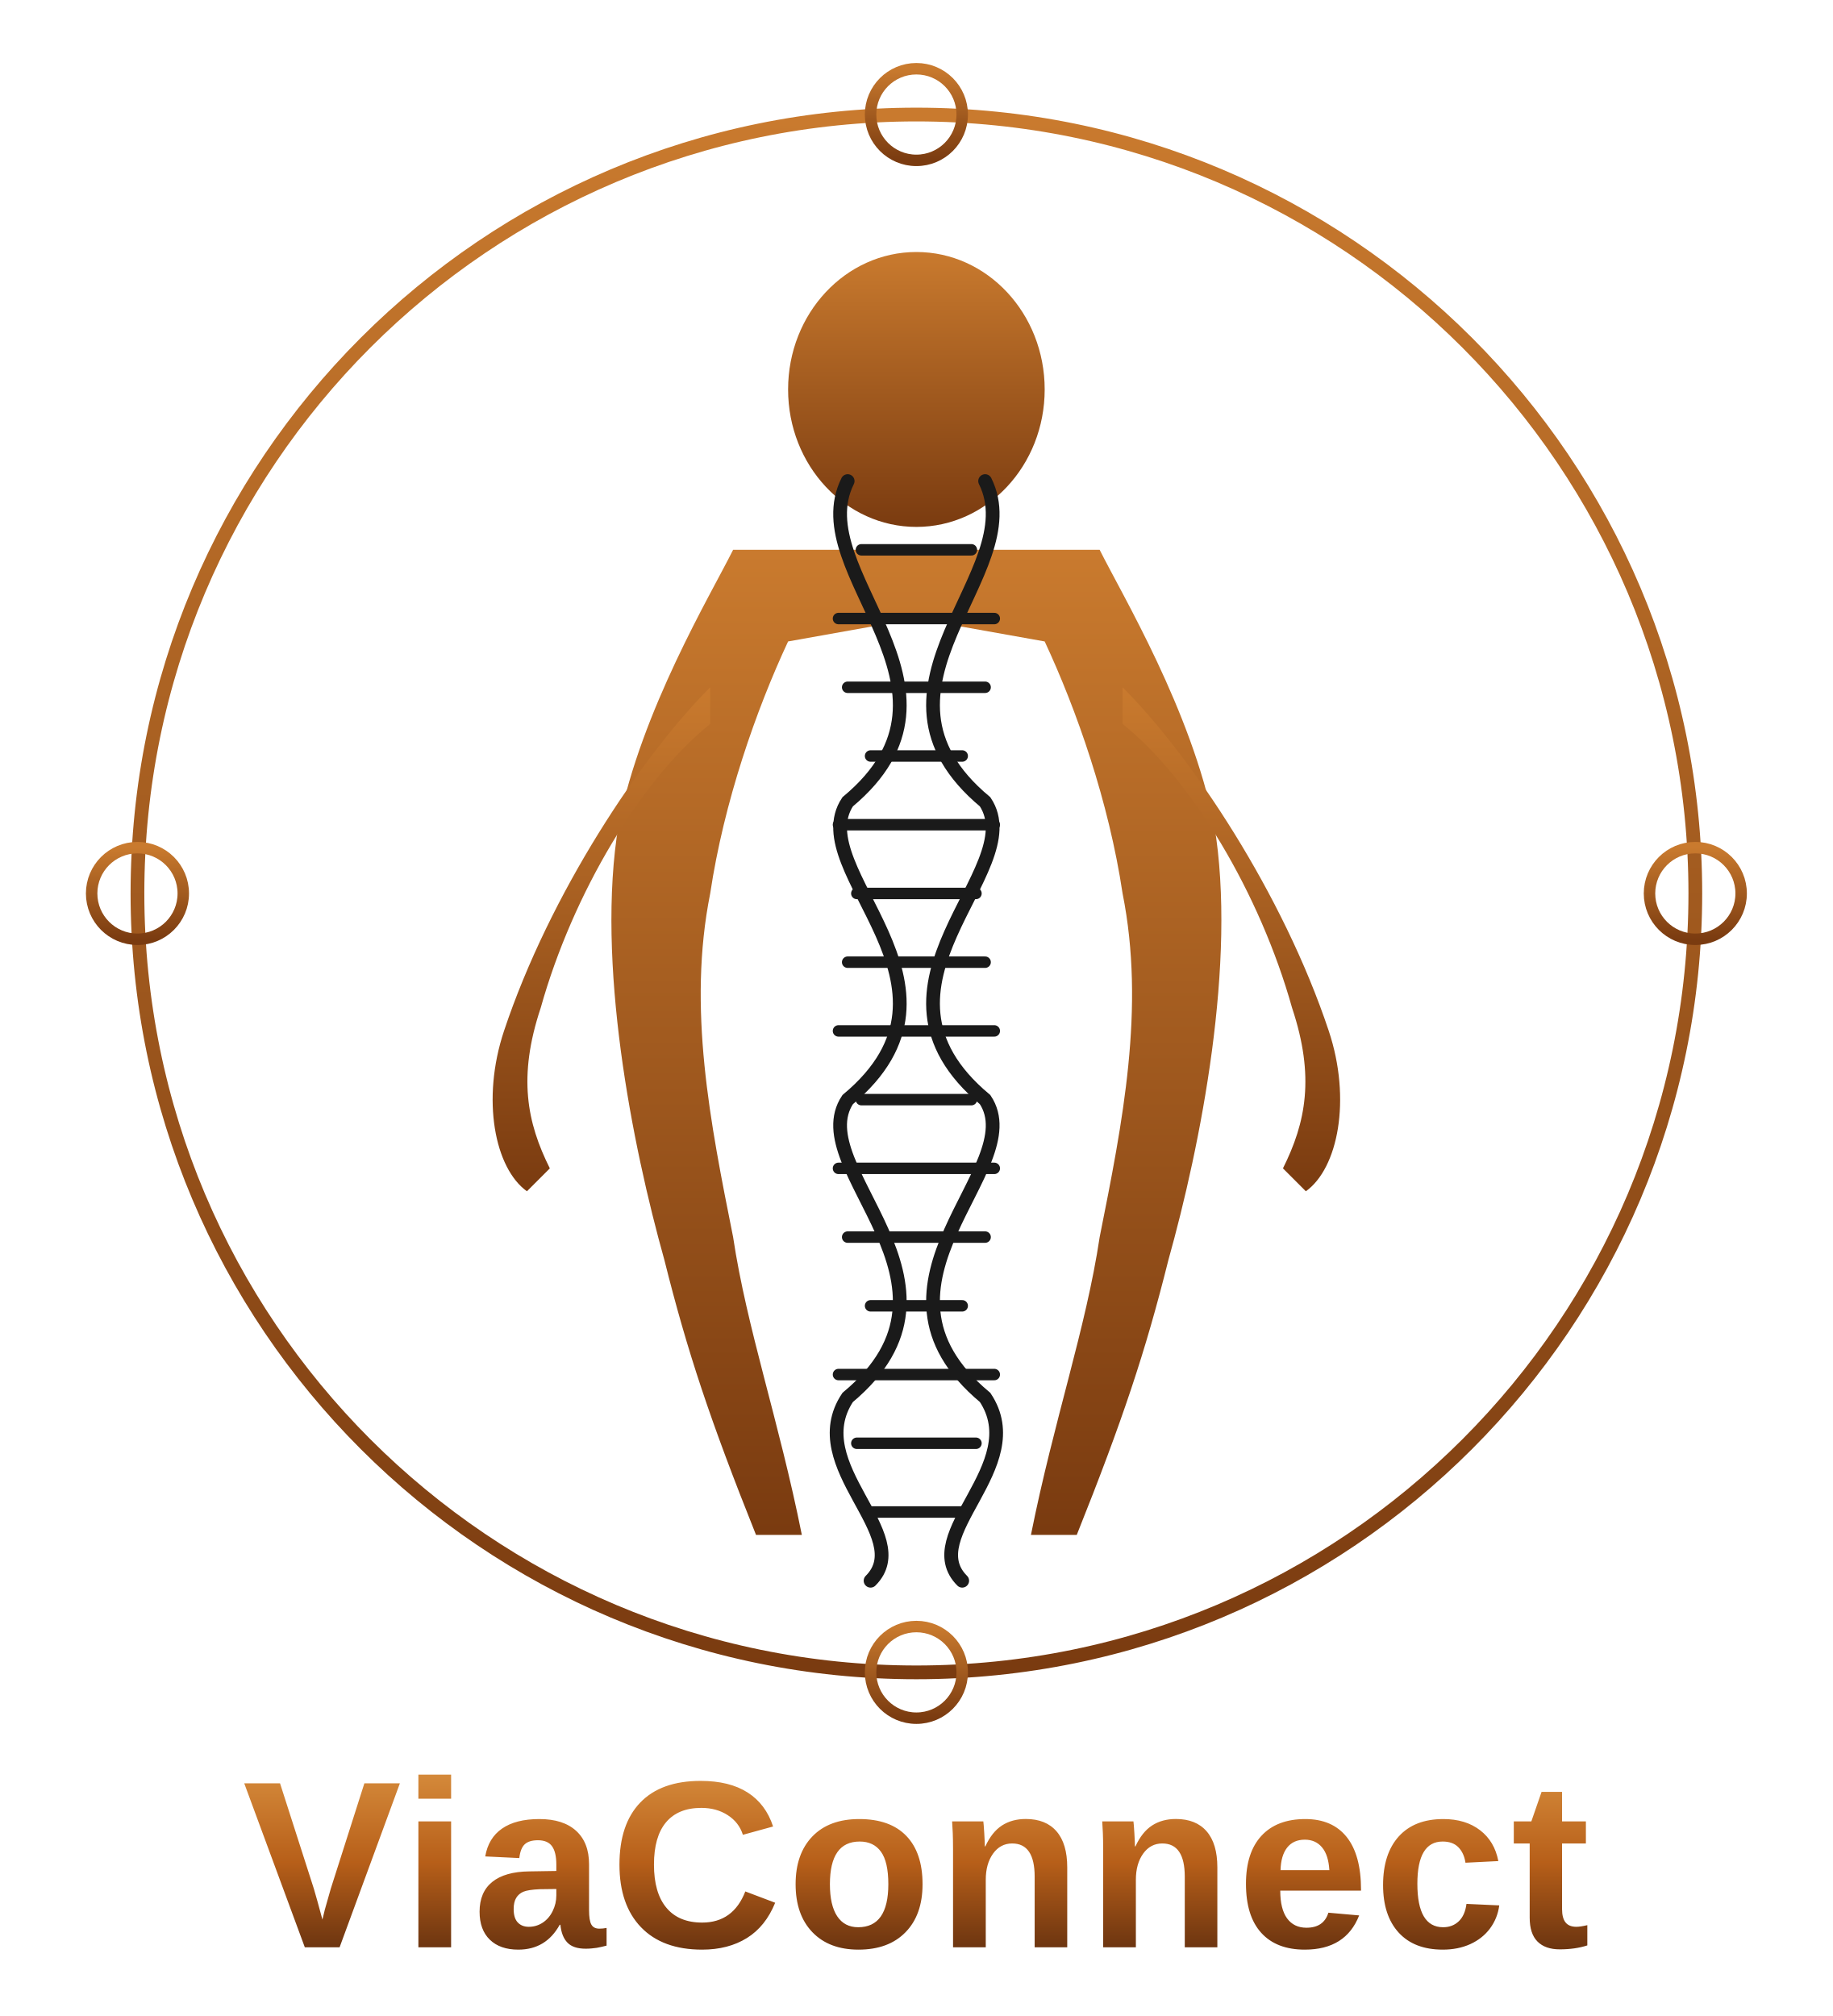
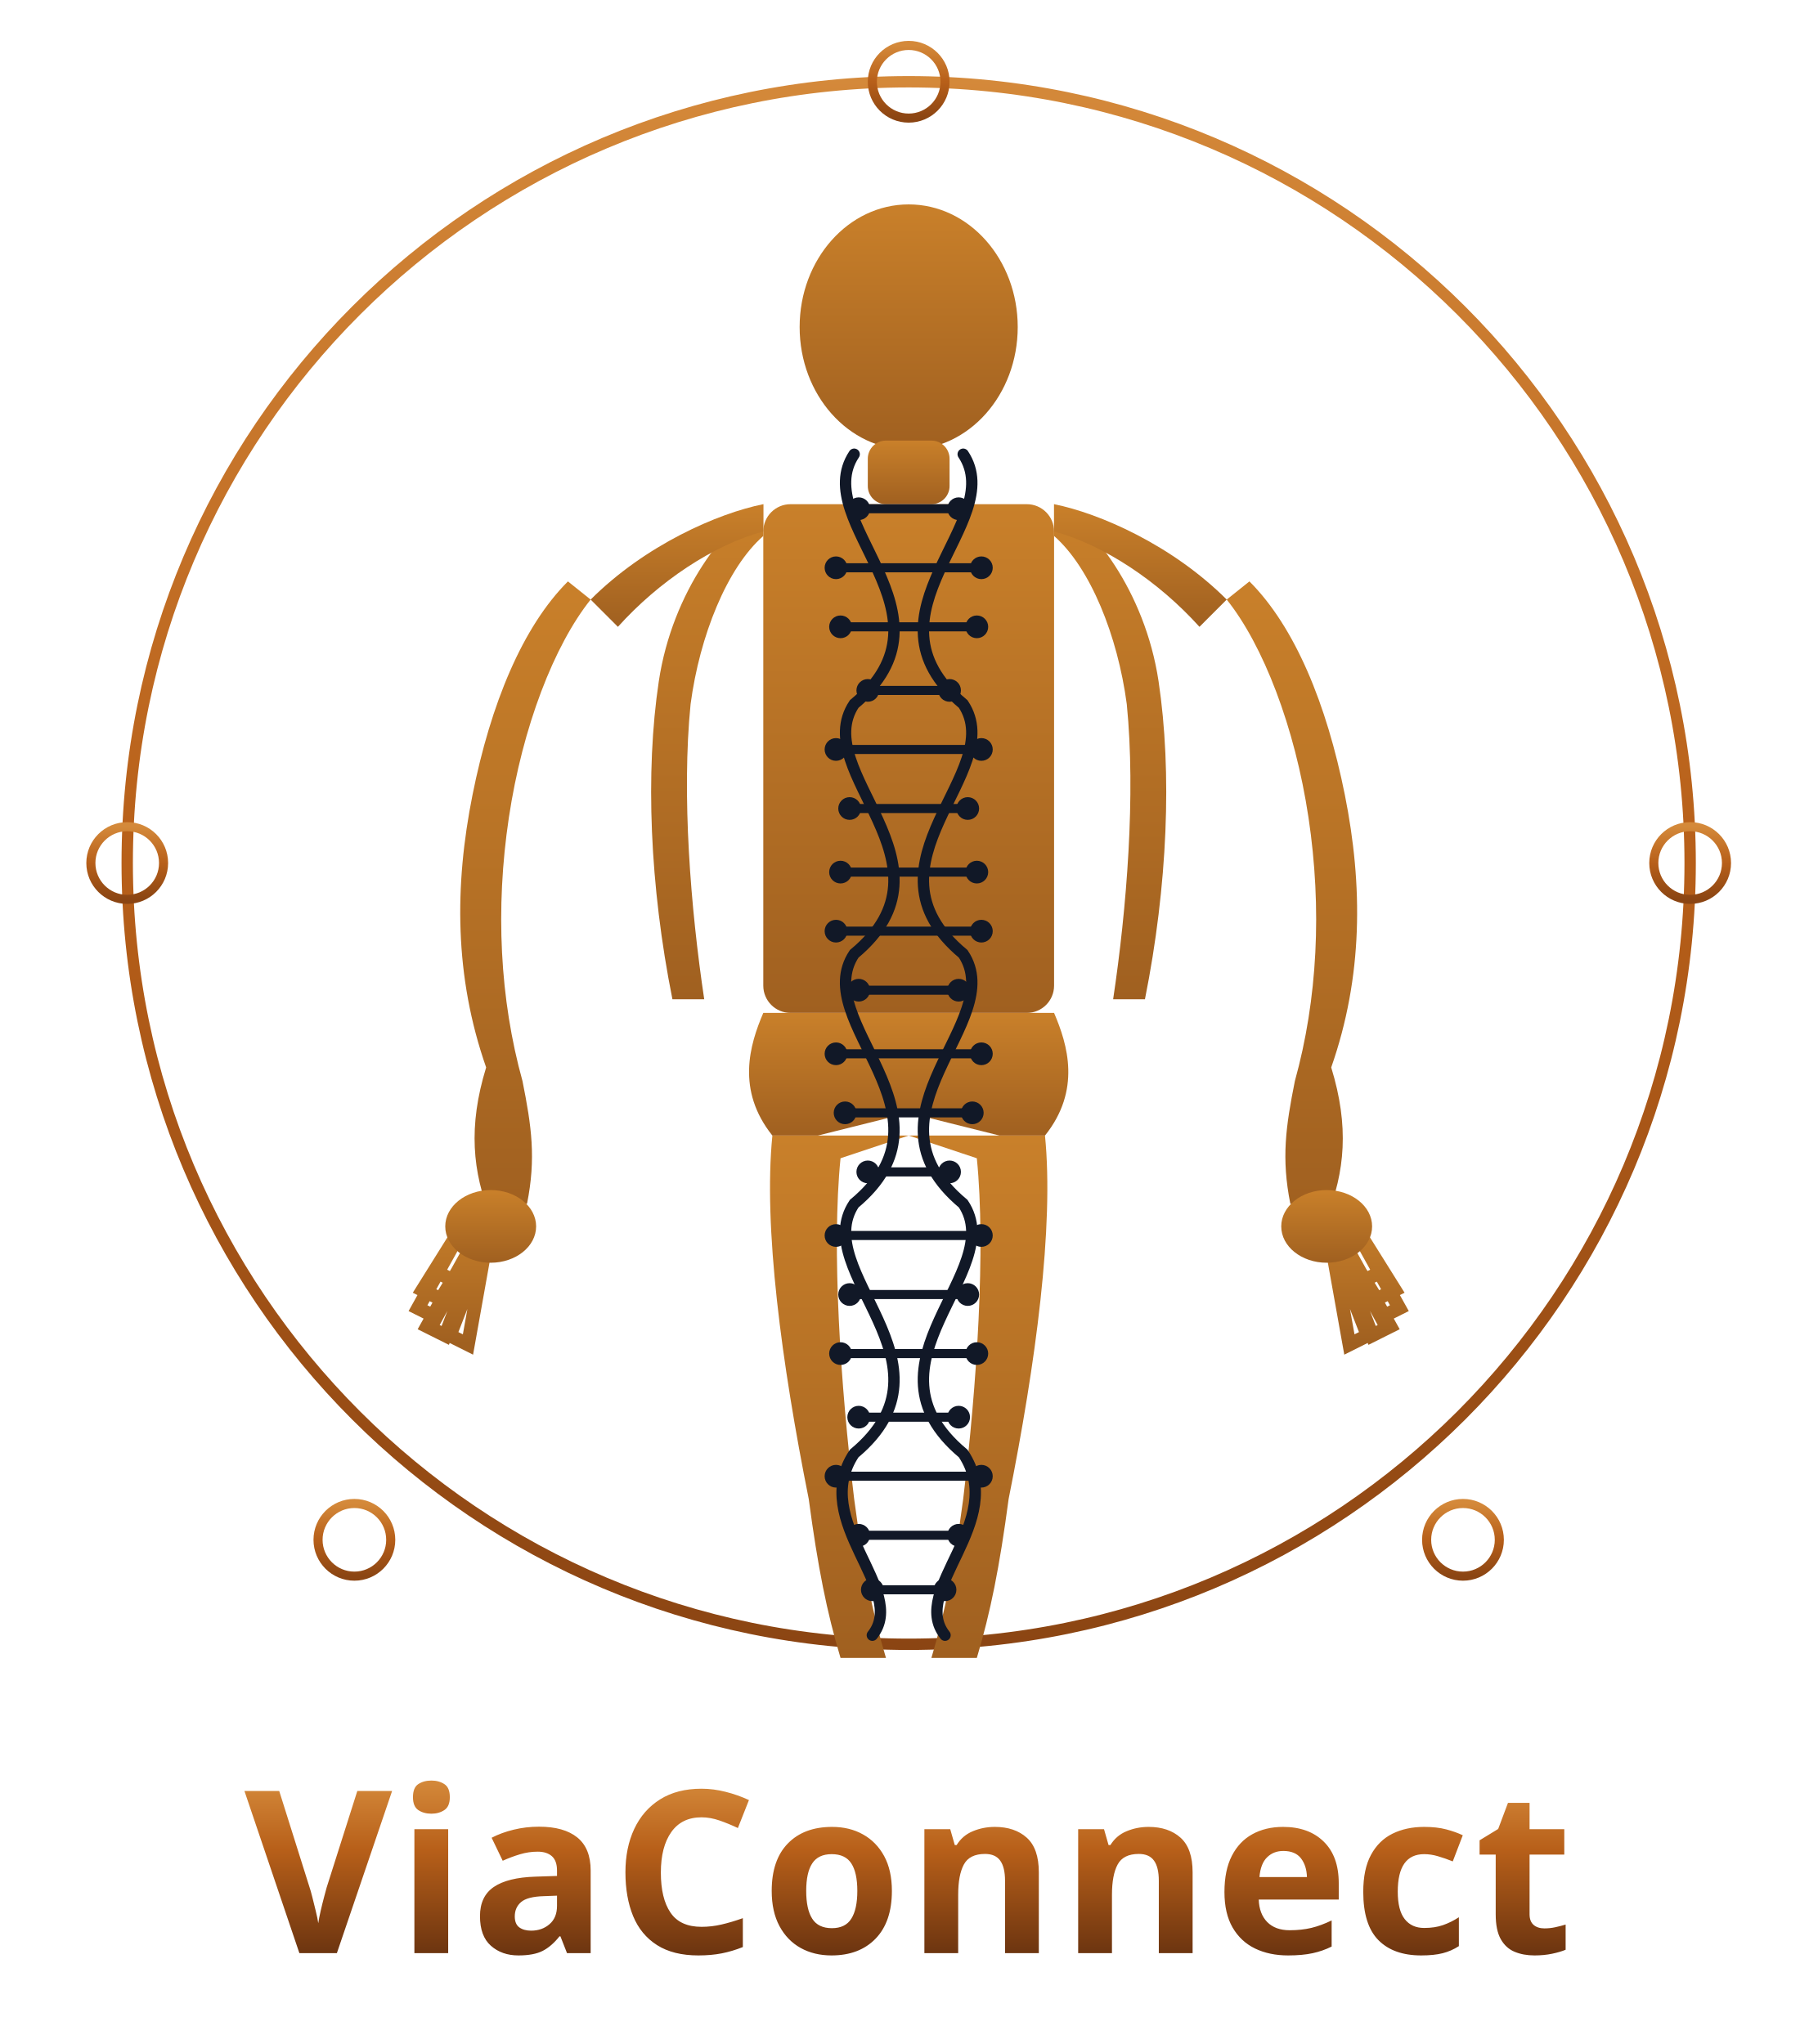
- <svg xmlns="http://www.w3.org/2000/svg" viewBox="0 0 400 440" fill="none">
+ <svg xmlns="http://www.w3.org/2000/svg" viewBox="0 0 400 450" fill="none">
  <defs>
-     <linearGradient id="copper-grad" x1="50%" y1="0%" x2="50%" y2="100%">
-       <stop offset="0%" stop-color="#C97A2E" />
-       <stop offset="100%" stop-color="#7A3B10" />
+     <linearGradient id="copper" x1="50%" y1="0%" x2="50%" y2="100%">
+       <stop offset="0%" stop-color="#D4893A" />
+       <stop offset="50%" stop-color="#B75F19" />
+       <stop offset="100%" stop-color="#8B4513" />
    </linearGradient>
    <linearGradient id="text-grad" x1="50%" y1="0%" x2="50%" y2="100%">
      <stop offset="0%" stop-color="#D4893A" />
-       <stop offset="50%" stop-color="#B75F19" />
+       <stop offset="40%" stop-color="#B75F19" />
      <stop offset="100%" stop-color="#6B3410" />
    </linearGradient>
+     <linearGradient id="body-grad" x1="50%" y1="0%" x2="50%" y2="100%">
+       <stop offset="0%" stop-color="#C9802A" />
+       <stop offset="100%" stop-color="#A06020" />
+     </linearGradient>
  </defs>
-   <circle cx="200" cy="195" r="170" stroke="url(#copper-grad)" stroke-width="3" fill="none" />
-   <circle cx="200" cy="25" r="10" stroke="url(#copper-grad)" stroke-width="2.5" fill="none" />
-   <circle cx="30" cy="195" r="10" stroke="url(#copper-grad)" stroke-width="2.5" fill="none" />
-   <circle cx="200" cy="365" r="10" stroke="url(#copper-grad)" stroke-width="2.5" fill="none" />
-   <circle cx="370" cy="195" r="10" stroke="url(#copper-grad)" stroke-width="2.5" fill="none" />
-   <ellipse cx="200" cy="85" rx="28" ry="30" fill="url(#copper-grad)" />
-   <path d="M160 120 C155 130, 140 155, 135 180 C130 210, 138 250, 145 275 C150 295, 155 310, 165 335 L175 335 C170 310, 163 290, 160 270 C155 245, 150 220, 155 195 C158 175, 165 155, 172 140 L200 135 L228 140 C235 155, 242 175, 245 195 C250 220, 245 245, 240 270 C237 290, 230 310, 225 335 L235 335 C245 310, 250 295, 255 275 C262 250, 270 210, 265 180 C260 155, 245 130, 240 120 Z" fill="url(#copper-grad)" />
-   <path d="M155 150 C140 165, 120 195, 110 225 C105 240, 108 255, 115 260 L120 255 C115 245, 113 235, 118 220 C125 195, 140 170, 155 158 Z" fill="url(#copper-grad)" />
-   <path d="M245 150 C260 165, 280 195, 290 225 C295 240, 292 255, 285 260 L280 255 C285 245, 287 235, 282 220 C275 195, 260 170, 245 158 Z" fill="url(#copper-grad)" />
-   <path d="M185 105 C175 125, 215 150, 185 175 C175 190, 215 215, 185 240 C175 255, 215 280, 185 305 C175 320, 200 335, 190 345" stroke="#1a1a1a" stroke-width="3" fill="none" stroke-linecap="round" />
-   <path d="M215 105 C225 125, 185 150, 215 175 C225 190, 185 215, 215 240 C225 255, 185 280, 215 305 C225 320, 200 335, 210 345" stroke="#1a1a1a" stroke-width="3" fill="none" stroke-linecap="round" />
-   <line x1="188" y1="120" x2="212" y2="120" stroke="#1a1a1a" stroke-width="2.5" stroke-linecap="round" />
-   <line x1="183" y1="135" x2="217" y2="135" stroke="#1a1a1a" stroke-width="2.5" stroke-linecap="round" />
-   <line x1="185" y1="150" x2="215" y2="150" stroke="#1a1a1a" stroke-width="2.5" stroke-linecap="round" />
-   <line x1="190" y1="165" x2="210" y2="165" stroke="#1a1a1a" stroke-width="2.5" stroke-linecap="round" />
-   <line x1="183" y1="180" x2="217" y2="180" stroke="#1a1a1a" stroke-width="2.5" stroke-linecap="round" />
-   <line x1="187" y1="195" x2="213" y2="195" stroke="#1a1a1a" stroke-width="2.5" stroke-linecap="round" />
-   <line x1="185" y1="210" x2="215" y2="210" stroke="#1a1a1a" stroke-width="2.5" stroke-linecap="round" />
-   <line x1="183" y1="225" x2="217" y2="225" stroke="#1a1a1a" stroke-width="2.5" stroke-linecap="round" />
-   <line x1="188" y1="240" x2="212" y2="240" stroke="#1a1a1a" stroke-width="2.5" stroke-linecap="round" />
-   <line x1="183" y1="255" x2="217" y2="255" stroke="#1a1a1a" stroke-width="2.5" stroke-linecap="round" />
-   <line x1="185" y1="270" x2="215" y2="270" stroke="#1a1a1a" stroke-width="2.5" stroke-linecap="round" />
-   <line x1="190" y1="285" x2="210" y2="285" stroke="#1a1a1a" stroke-width="2.5" stroke-linecap="round" />
-   <line x1="183" y1="300" x2="217" y2="300" stroke="#1a1a1a" stroke-width="2.5" stroke-linecap="round" />
-   <line x1="187" y1="315" x2="213" y2="315" stroke="#1a1a1a" stroke-width="2.5" stroke-linecap="round" />
-   <line x1="190" y1="330" x2="210" y2="330" stroke="#1a1a1a" stroke-width="2.5" stroke-linecap="round" />
-   <text x="200" y="425" text-anchor="middle" font-family="Arial Black, Arial, sans-serif" font-size="52" font-weight="900" fill="url(#text-grad)" letter-spacing="1">ViaConnect</text>
+   <circle cx="200" cy="190" r="172" stroke="url(#copper)" stroke-width="2.5" fill="none" />
+   <circle cx="200" cy="18" r="8" stroke="url(#copper)" stroke-width="2" fill="none" />
+   <circle cx="372" cy="190" r="8" stroke="url(#copper)" stroke-width="2" fill="none" />
+   <circle cx="322" cy="339" r="8" stroke="url(#copper)" stroke-width="2" fill="none" />
+   <circle cx="78" cy="339" r="8" stroke="url(#copper)" stroke-width="2" fill="none" />
+   <circle cx="28" cy="190" r="8" stroke="url(#copper)" stroke-width="2" fill="none" />
+   <ellipse cx="200" cy="72" rx="24" ry="27" fill="url(#body-grad)" />
+   <rect x="191" y="97" width="18" height="14" rx="4" fill="url(#body-grad)" />
+   <path d="     M168 111     C160 115, 148 130, 145 150     C142 170, 143 195, 148 220     L155 220     C152 200, 150 175, 152 155     C154 140, 160 125, 168 118     Z   " fill="url(#body-grad)" />
+   <path d="     M232 111     C240 115, 252 130, 255 150     C258 170, 257 195, 252 220     L245 220     C248 200, 250 175, 248 155     C246 140, 240 125, 232 118     Z   " fill="url(#body-grad)" />
+   <rect x="168" y="111" width="64" height="112" rx="6" fill="url(#body-grad)" />
+   <path d="M168 111 C158 113, 142 120, 130 132 L136 138 C145 128, 157 120, 168 117 Z" fill="url(#body-grad)" />
+   <path d="M232 111 C242 113, 258 120, 270 132 L264 138 C255 128, 243 120, 232 117 Z" fill="url(#body-grad)" />
+   <path d="     M130 132     C122 142, 115 160, 112 180     C109 200, 110 220, 115 238     C117 248, 118 255, 116 265     L108 268     C104 258, 103 248, 107 235     C100 215, 100 195, 104 175     C108 155, 115 138, 125 128     Z   " fill="url(#body-grad)" />
+   <path d="     M108 268     L100 282 L96 280 L104 266     M108 268     L97 286 L93 284 L103 268     M108 268     L96 290 L92 288 L102 270     M108 268     L98 294 L94 292 L104 274     M108 268     L103 296 L99 294 L106 276   " stroke="url(#body-grad)" stroke-width="3" stroke-linecap="round" fill="none" />
+   <ellipse cx="108" cy="270" rx="10" ry="8" fill="url(#body-grad)" />
+   <path d="     M270 132     C278 142, 285 160, 288 180     C291 200, 290 220, 285 238     C283 248, 282 255, 284 265     L292 268     C296 258, 297 248, 293 235     C300 215, 300 195, 296 175     C292 155, 285 138, 275 128     Z   " fill="url(#body-grad)" />
+   <path d="     M292 268     L300 282 L304 280 L296 266     M292 268     L303 286 L307 284 L297 268     M292 268     L304 290 L308 288 L298 270     M292 268     L302 294 L306 292 L296 274     M292 268     L297 296 L301 294 L294 276   " stroke="url(#body-grad)" stroke-width="3" stroke-linecap="round" fill="none" />
+   <ellipse cx="292" cy="270" rx="10" ry="8" fill="url(#body-grad)" />
+   <path d="M168 223 C165 230, 162 240, 170 250 L180 250 L200 245 L220 250 L230 250 C238 240, 235 230, 232 223 Z" fill="url(#body-grad)" />
+   <path d="M170 250 C168 270, 172 300, 178 330 C180 345, 182 355, 185 365 L195 365 C192 355, 190 345, 188 330 C185 305, 183 275, 185 255 L200 250 Z" fill="url(#body-grad)" />
+   <path d="M230 250 C232 270, 228 300, 222 330 C220 345, 218 355, 215 365 L205 365 C208 355, 210 345, 212 330 C215 305, 217 275, 215 255 L200 250 Z" fill="url(#body-grad)" />
+   <path d="     M188 100     C178 115, 212 135, 188 155     C178 170, 212 190, 188 210     C178 225, 212 245, 188 265     C178 280, 212 300, 188 320     C178 335, 200 350, 192 360   " stroke="#111827" stroke-width="2.5" fill="none" stroke-linecap="round" />
+   <path d="     M212 100     C222 115, 188 135, 212 155     C222 170, 188 190, 212 210     C222 225, 188 245, 212 265     C222 280, 188 300, 212 320     C222 335, 200 350, 208 360   " stroke="#111827" stroke-width="2.5" fill="none" stroke-linecap="round" />
+   <g stroke="#111827" stroke-width="2" fill="#111827">
+     <line x1="190" y1="112" x2="210" y2="112" />
+     <circle cx="189" cy="112" r="2.5" stroke="none" />
+     <circle cx="211" cy="112" r="2.5" stroke="none" />
+     <line x1="185" y1="125" x2="215" y2="125" />
+     <circle cx="184" cy="125" r="2.5" stroke="none" />
+     <circle cx="216" cy="125" r="2.5" stroke="none" />
+     <line x1="186" y1="138" x2="214" y2="138" />
+     <circle cx="185" cy="138" r="2.5" stroke="none" />
+     <circle cx="215" cy="138" r="2.5" stroke="none" />
+     <line x1="192" y1="152" x2="208" y2="152" />
+     <circle cx="191" cy="152" r="2.5" stroke="none" />
+     <circle cx="209" cy="152" r="2.5" stroke="none" />
+     <line x1="185" y1="165" x2="215" y2="165" />
+     <circle cx="184" cy="165" r="2.5" stroke="none" />
+     <circle cx="216" cy="165" r="2.5" stroke="none" />
+     <line x1="188" y1="178" x2="212" y2="178" />
+     <circle cx="187" cy="178" r="2.5" stroke="none" />
+     <circle cx="213" cy="178" r="2.5" stroke="none" />
+     <line x1="186" y1="192" x2="214" y2="192" />
+     <circle cx="185" cy="192" r="2.5" stroke="none" />
+     <circle cx="215" cy="192" r="2.5" stroke="none" />
+     <line x1="185" y1="205" x2="215" y2="205" />
+     <circle cx="184" cy="205" r="2.5" stroke="none" />
+     <circle cx="216" cy="205" r="2.5" stroke="none" />
+     <line x1="190" y1="218" x2="210" y2="218" />
+     <circle cx="189" cy="218" r="2.5" stroke="none" />
+     <circle cx="211" cy="218" r="2.5" stroke="none" />
+     <line x1="185" y1="232" x2="215" y2="232" />
+     <circle cx="184" cy="232" r="2.5" stroke="none" />
+     <circle cx="216" cy="232" r="2.5" stroke="none" />
+     <line x1="187" y1="245" x2="213" y2="245" />
+     <circle cx="186" cy="245" r="2.5" stroke="none" />
+     <circle cx="214" cy="245" r="2.5" stroke="none" />
+     <line x1="192" y1="258" x2="208" y2="258" />
+     <circle cx="191" cy="258" r="2.5" stroke="none" />
+     <circle cx="209" cy="258" r="2.5" stroke="none" />
+     <line x1="185" y1="272" x2="215" y2="272" />
+     <circle cx="184" cy="272" r="2.5" stroke="none" />
+     <circle cx="216" cy="272" r="2.5" stroke="none" />
+     <line x1="188" y1="285" x2="212" y2="285" />
+     <circle cx="187" cy="285" r="2.5" stroke="none" />
+     <circle cx="213" cy="285" r="2.5" stroke="none" />
+     <line x1="186" y1="298" x2="214" y2="298" />
+     <circle cx="185" cy="298" r="2.5" stroke="none" />
+     <circle cx="215" cy="298" r="2.5" stroke="none" />
+     <line x1="190" y1="312" x2="210" y2="312" />
+     <circle cx="189" cy="312" r="2.5" stroke="none" />
+     <circle cx="211" cy="312" r="2.5" stroke="none" />
+     <line x1="185" y1="325" x2="215" y2="325" />
+     <circle cx="184" cy="325" r="2.5" stroke="none" />
+     <circle cx="216" cy="325" r="2.5" stroke="none" />
+     <line x1="190" y1="338" x2="210" y2="338" />
+     <circle cx="189" cy="338" r="2.5" stroke="none" />
+     <circle cx="211" cy="338" r="2.5" stroke="none" />
+     <line x1="193" y1="350" x2="207" y2="350" />
+     <circle cx="192" cy="350" r="2.5" stroke="none" />
+     <circle cx="208" cy="350" r="2.5" stroke="none" />
+   </g>
+   <text x="200" y="430" text-anchor="middle" font-family="Arial Black, Impact, sans-serif" font-size="50" font-weight="900" fill="url(#text-grad)" letter-spacing="1">ViaConnect</text>
</svg>
